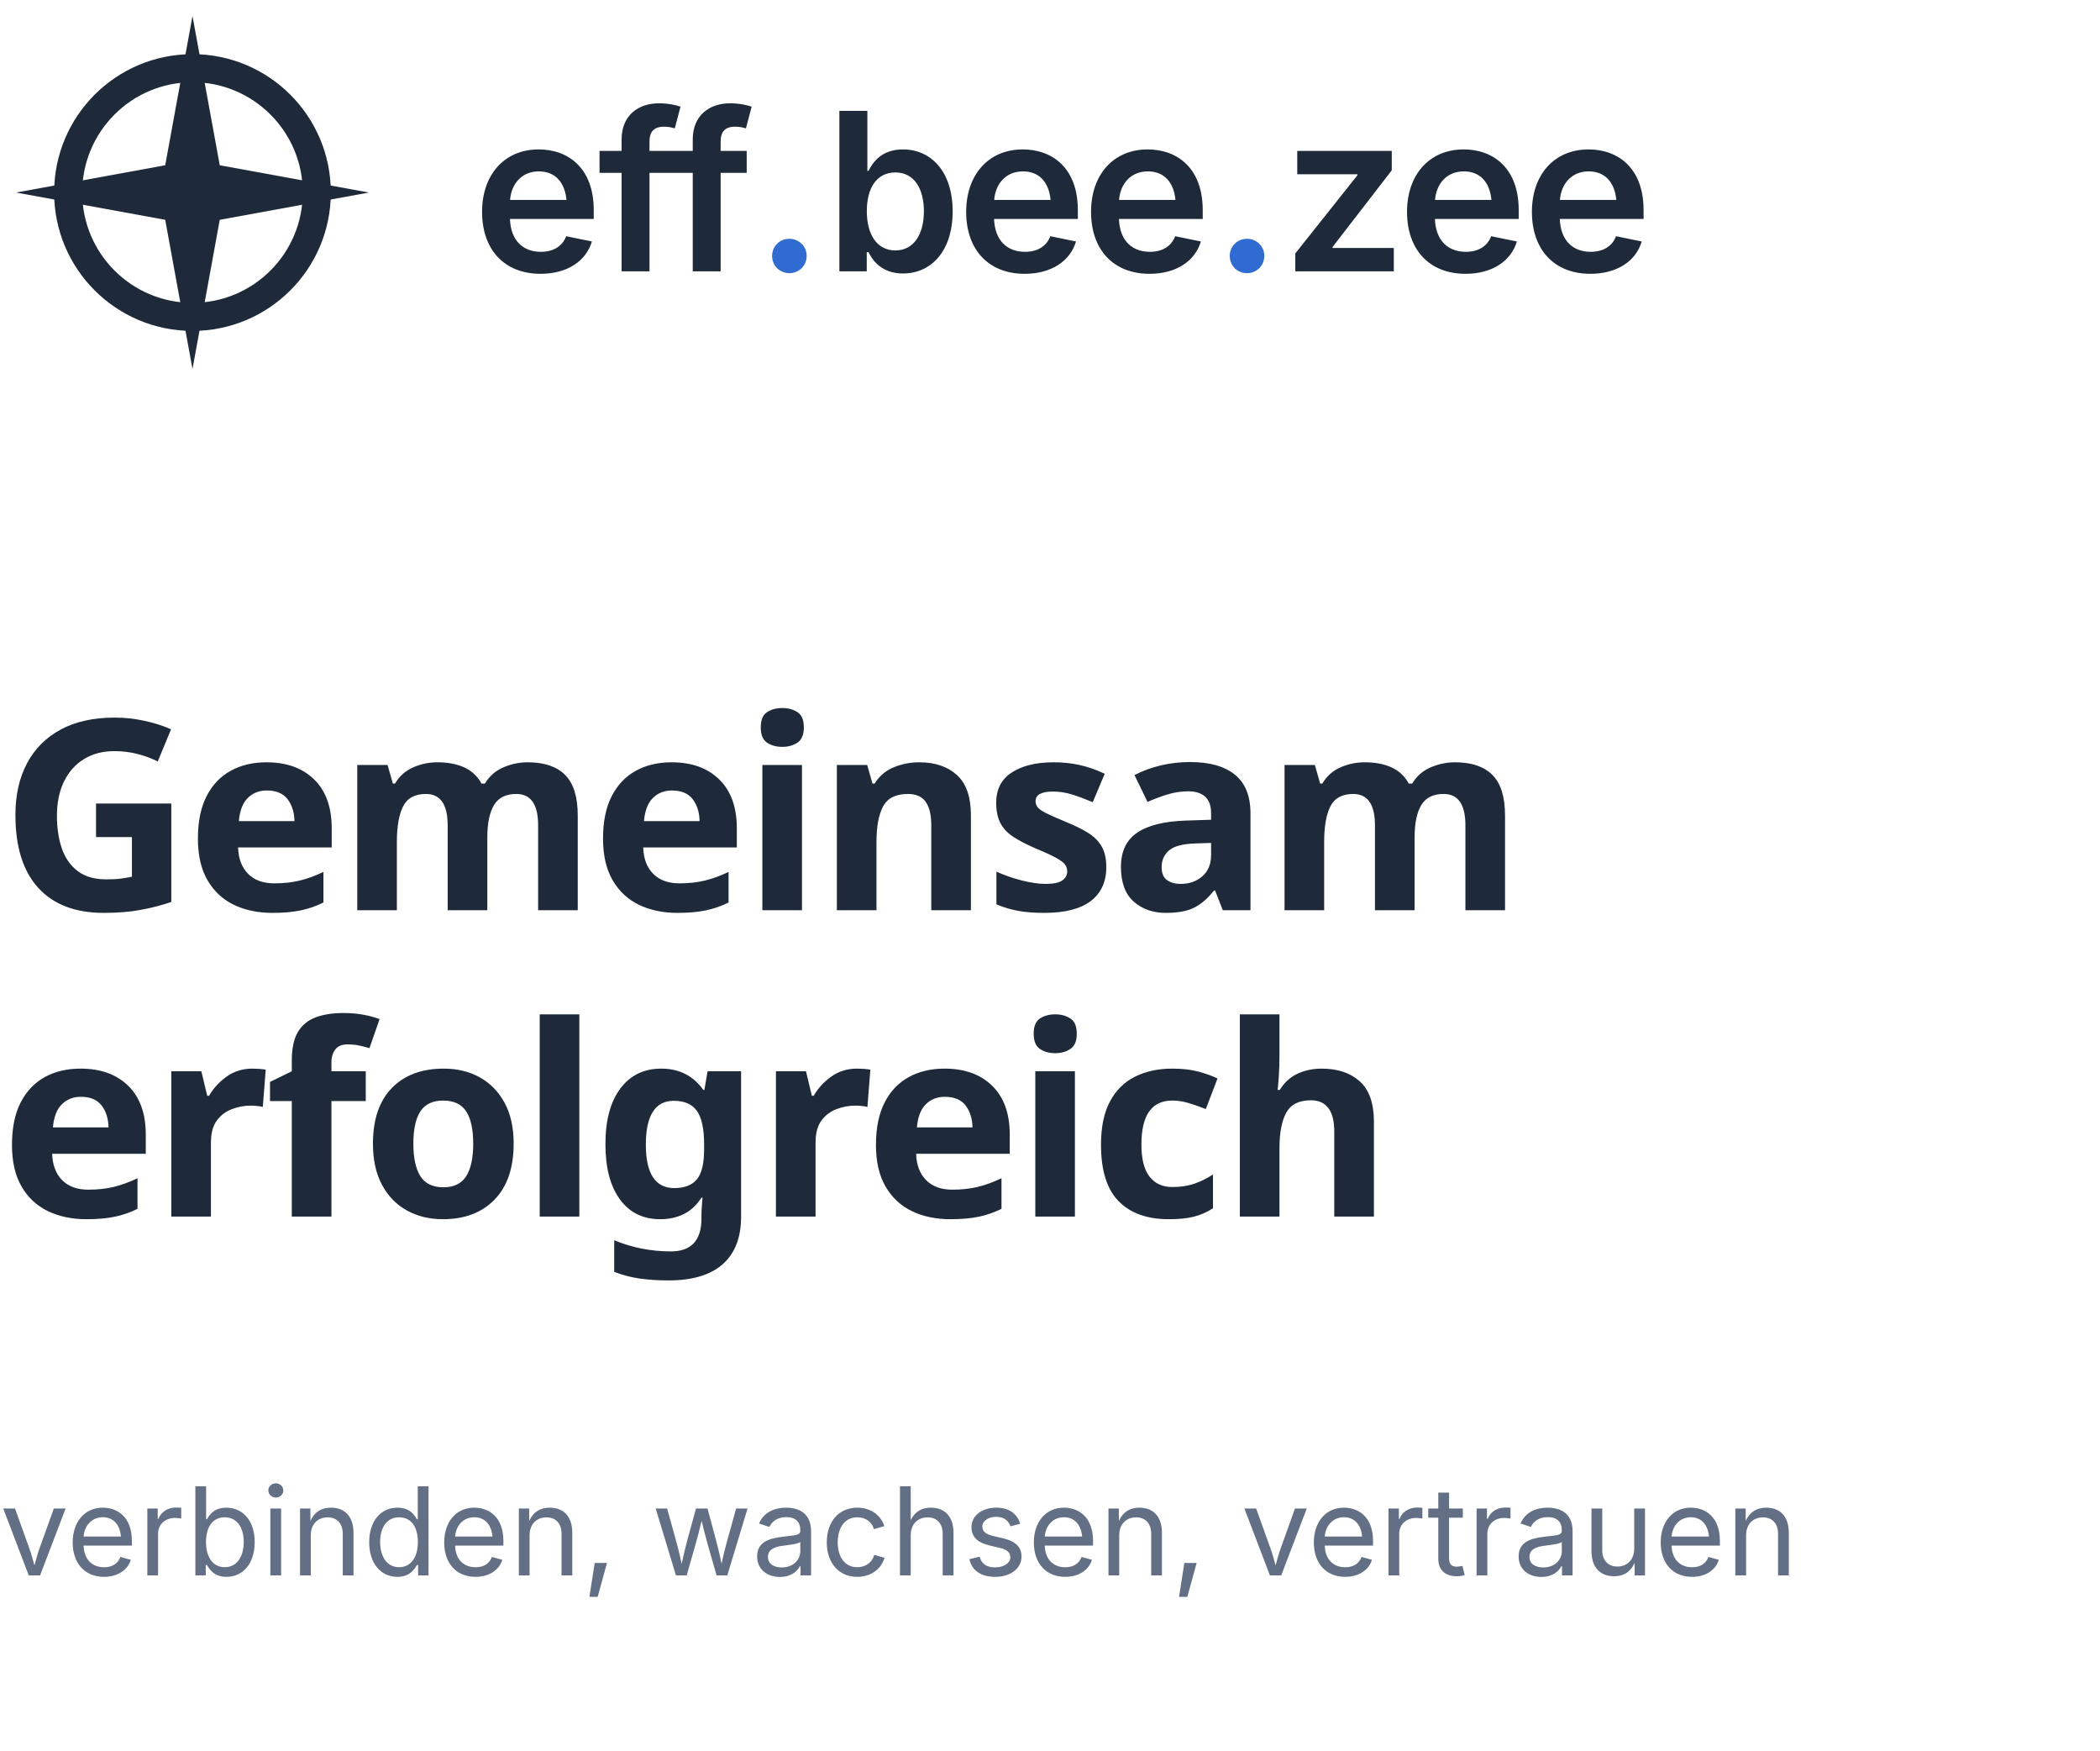
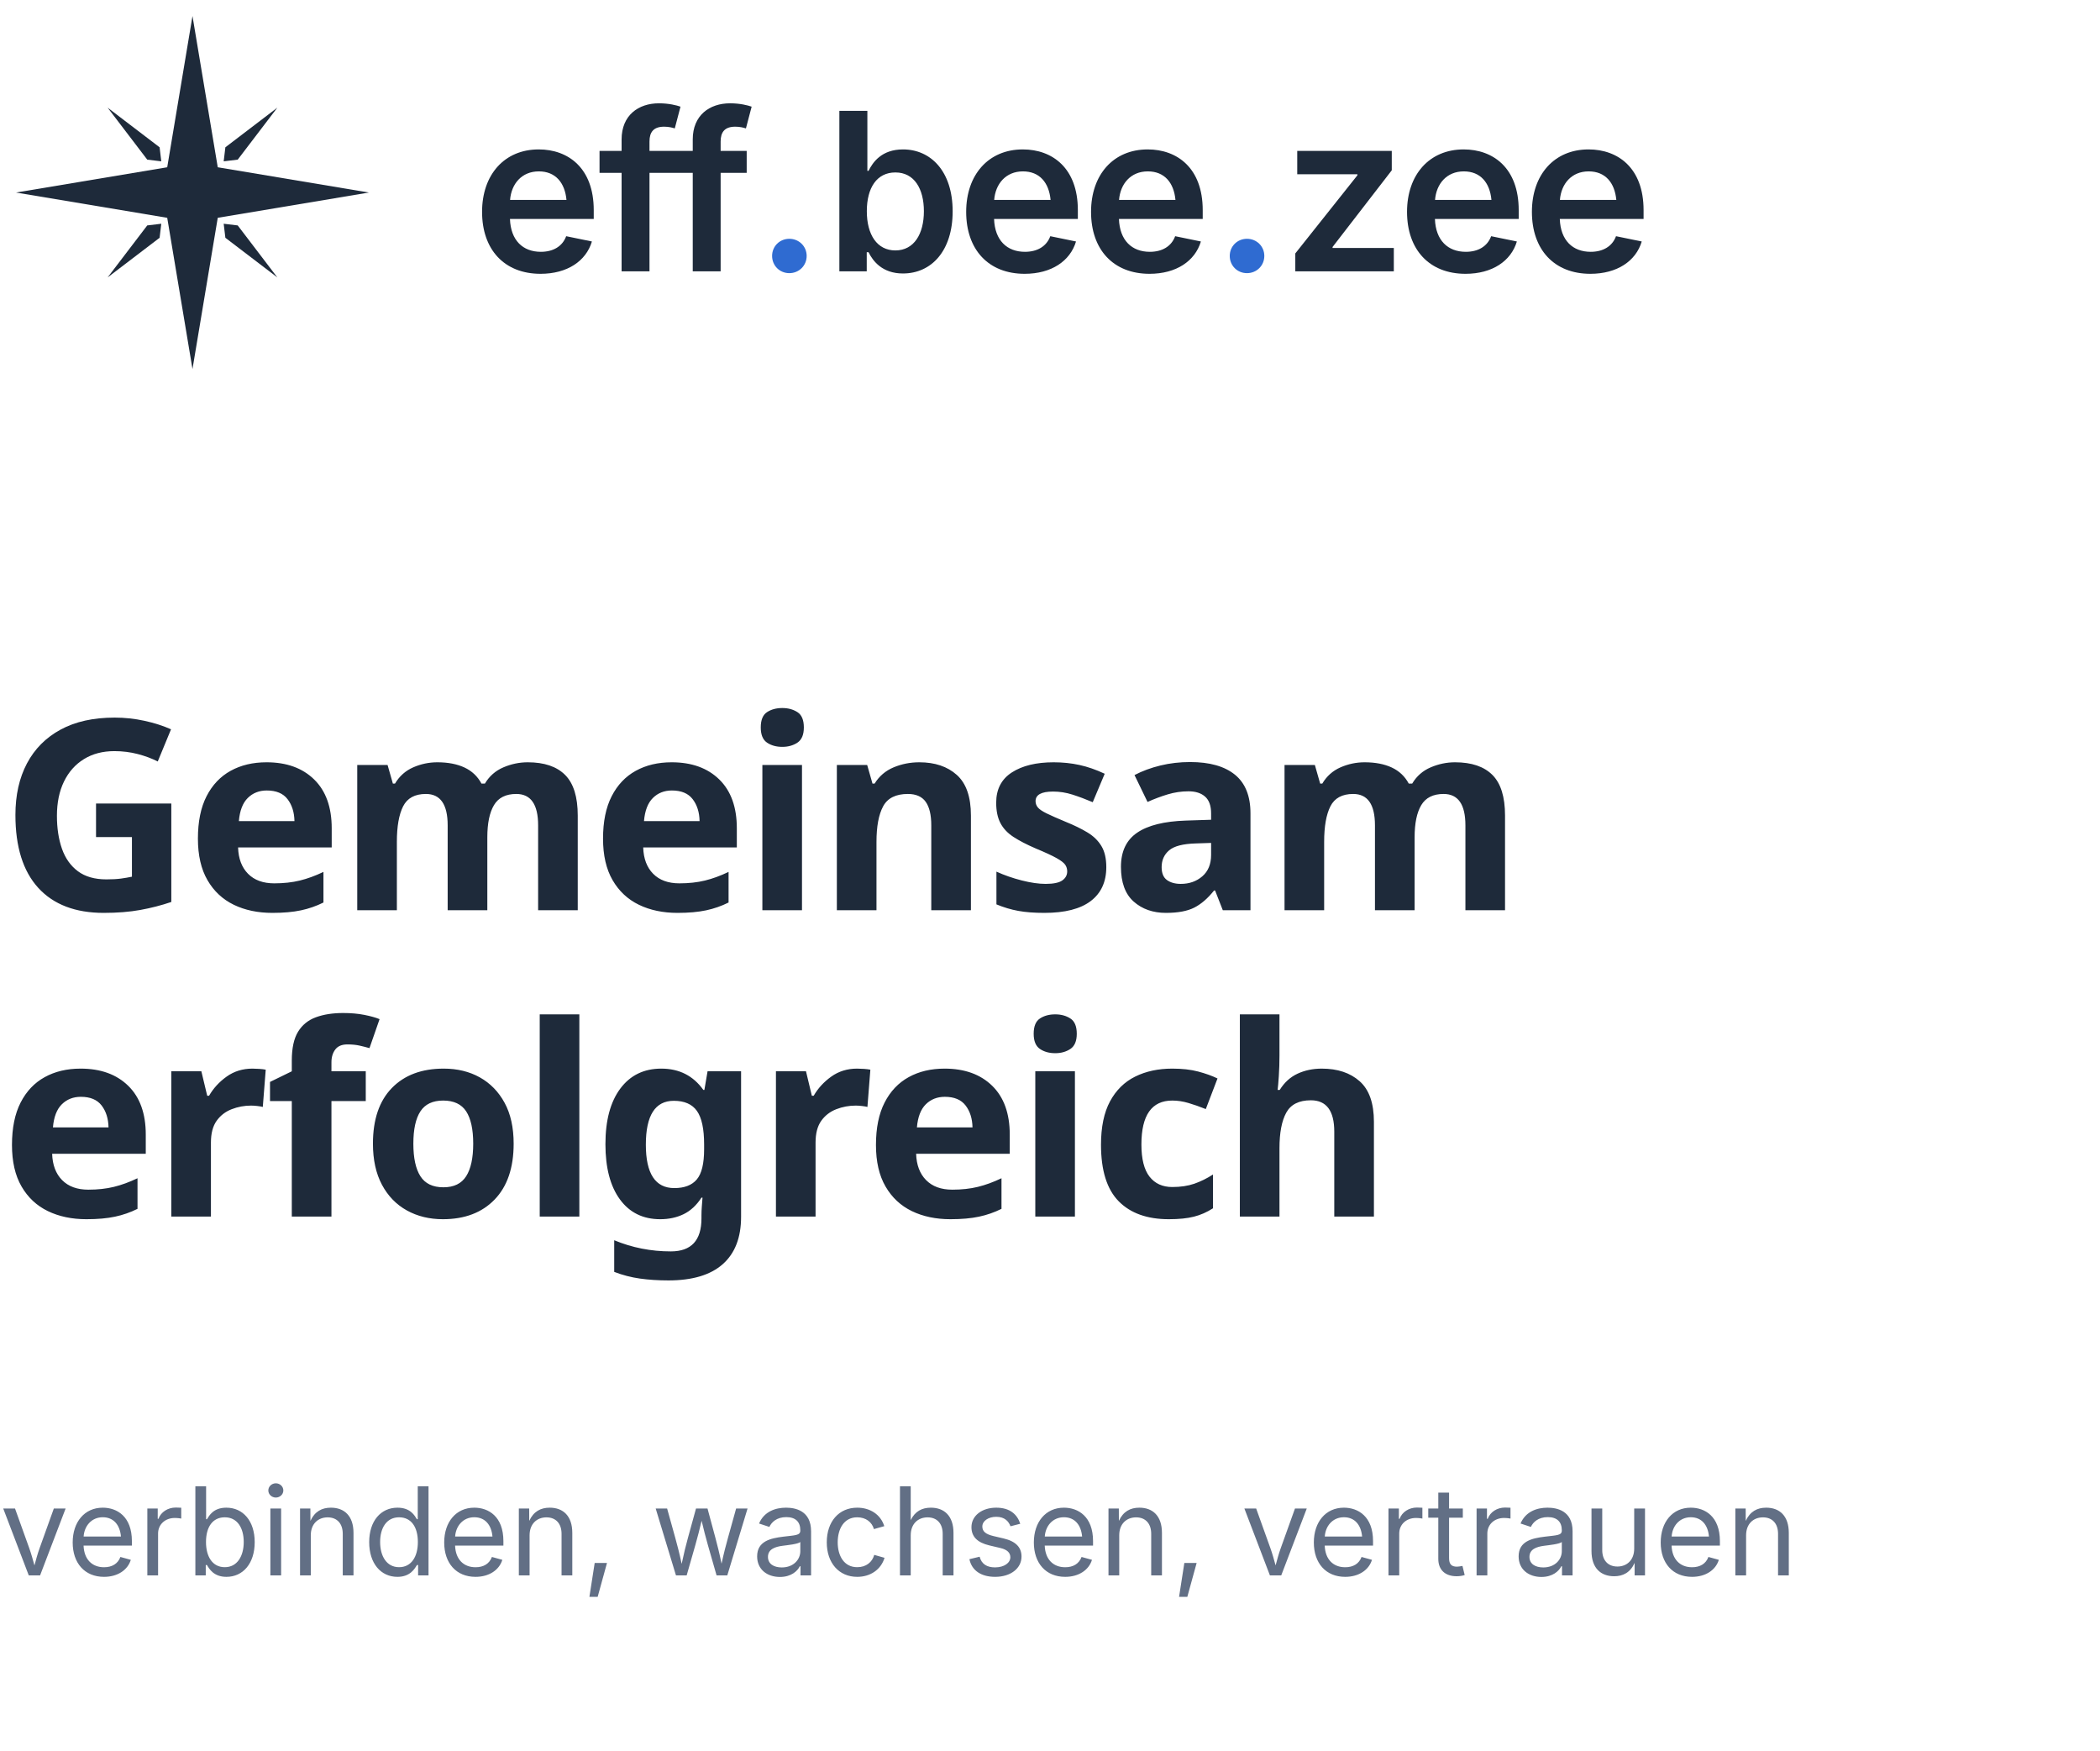
<svg xmlns="http://www.w3.org/2000/svg" width="1200" height="1000" viewBox="0 0 1200 1000">
  <g transform="scale(4.583)">
-     <circle cx="24" cy="24" r="15.5" fill="none" stroke="#1e2a3a" stroke-width="3.5" />
-     <path d="M24 2 L27.4 20.6 L46 24 L27.4 27.4 L24 46 L20.6 27.4 L2 24 L20.6 20.6 Z" fill="#1e2a3a" />
+     <path d="M24 2 L27.15 20.85 L46 24 L27.15 27.15 L24 46 L20.85 27.15 L2 24 L20.85 20.85 Z M27.89 20.11 L29.64 19.9 L34.58 13.42 L28.1 18.36 Z M27.89 27.89 L28.1 29.64 L34.58 34.58 L29.64 28.1 Z M20.11 27.89 L18.36 28.1 L13.42 34.58 L19.9 29.64 Z M20.11 20.11 L19.9 18.36 L13.42 13.42 L18.36 19.9 Z" fill="#1e2a3a" />
  </g>
  <text x="270" y="155" font-family="Inter" font-weight="600" font-size="126" letter-spacing="-3.15" fill="#1e2a3a">eff<tspan fill="#2f6bd1">.</tspan>bee<tspan fill="#2f6bd1">.</tspan>zee</text>
  <text x="0" y="520" font-family="Fraunces" font-weight="600" font-size="152" letter-spacing="-3.8" fill="#1e2a3a">Gemeinsam</text>
  <text x="0" y="695" font-family="Fraunces" font-weight="600" font-size="152" letter-spacing="-3.8" fill="#1e2a3a">erfolgreich</text>
  <text x="0" y="900" font-family="Inter" font-weight="400" font-size="70" fill="#626f85">verbinden, wachsen, vertrauen</text>
</svg>
